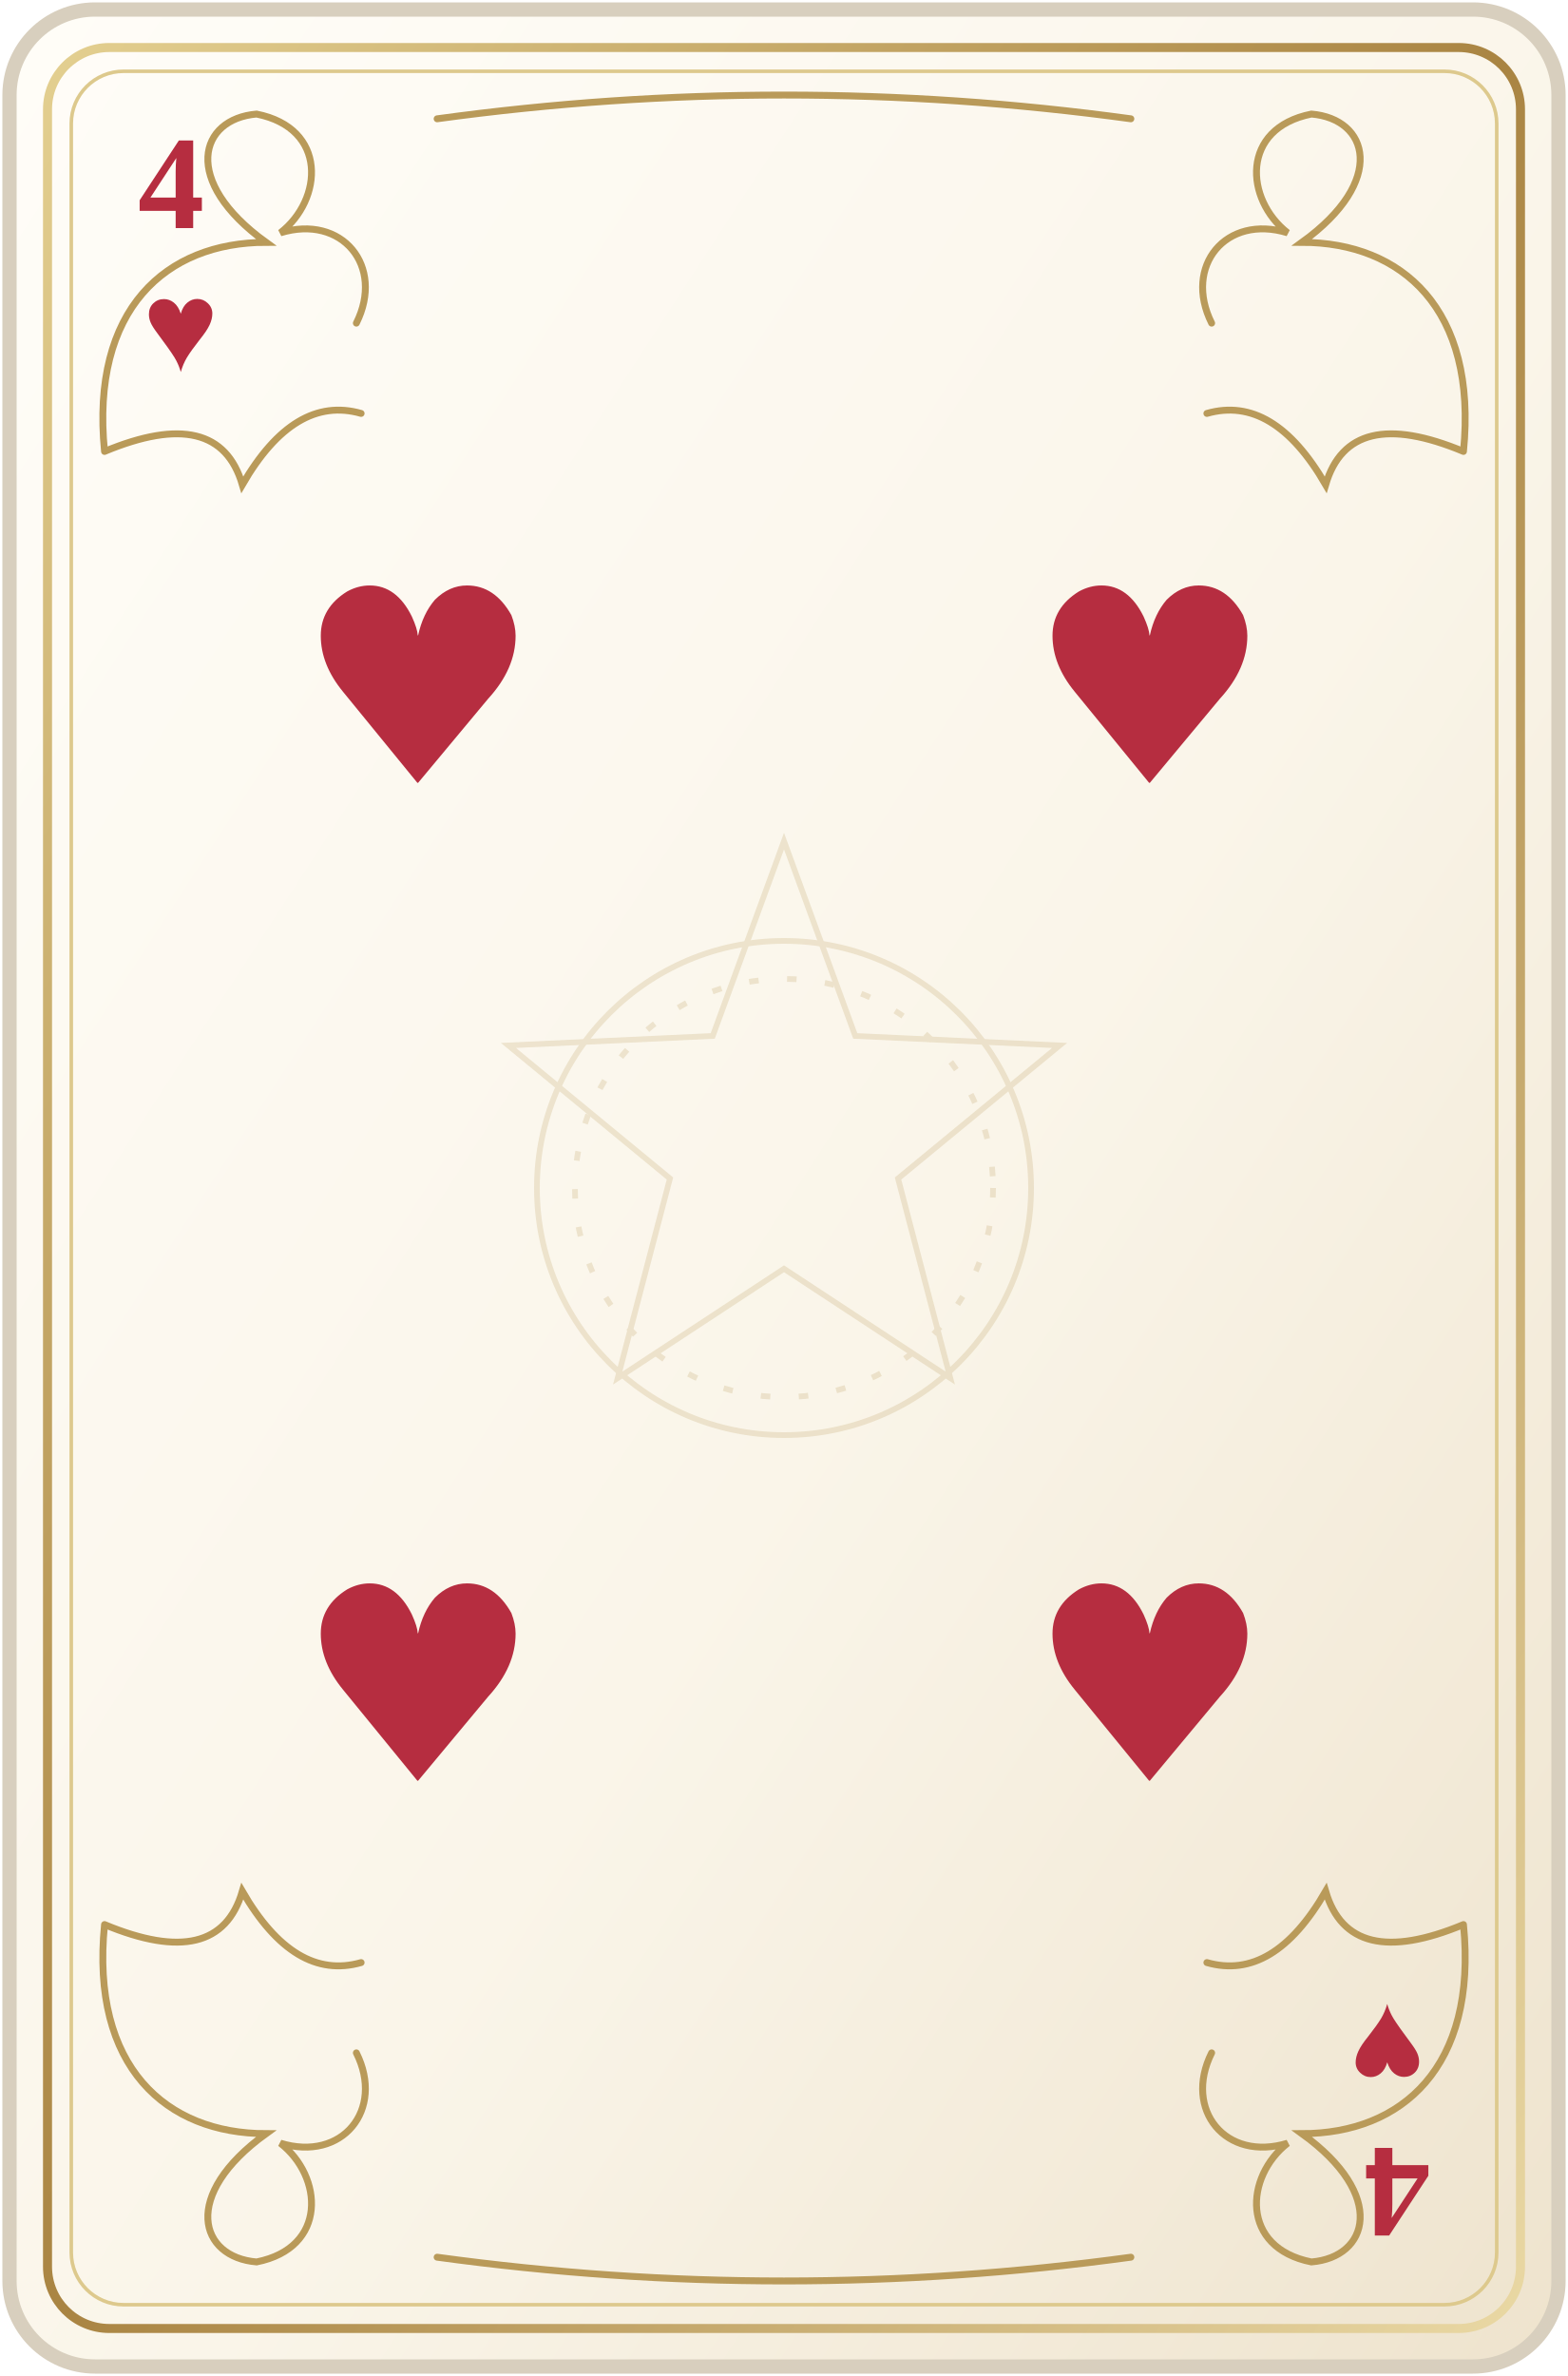
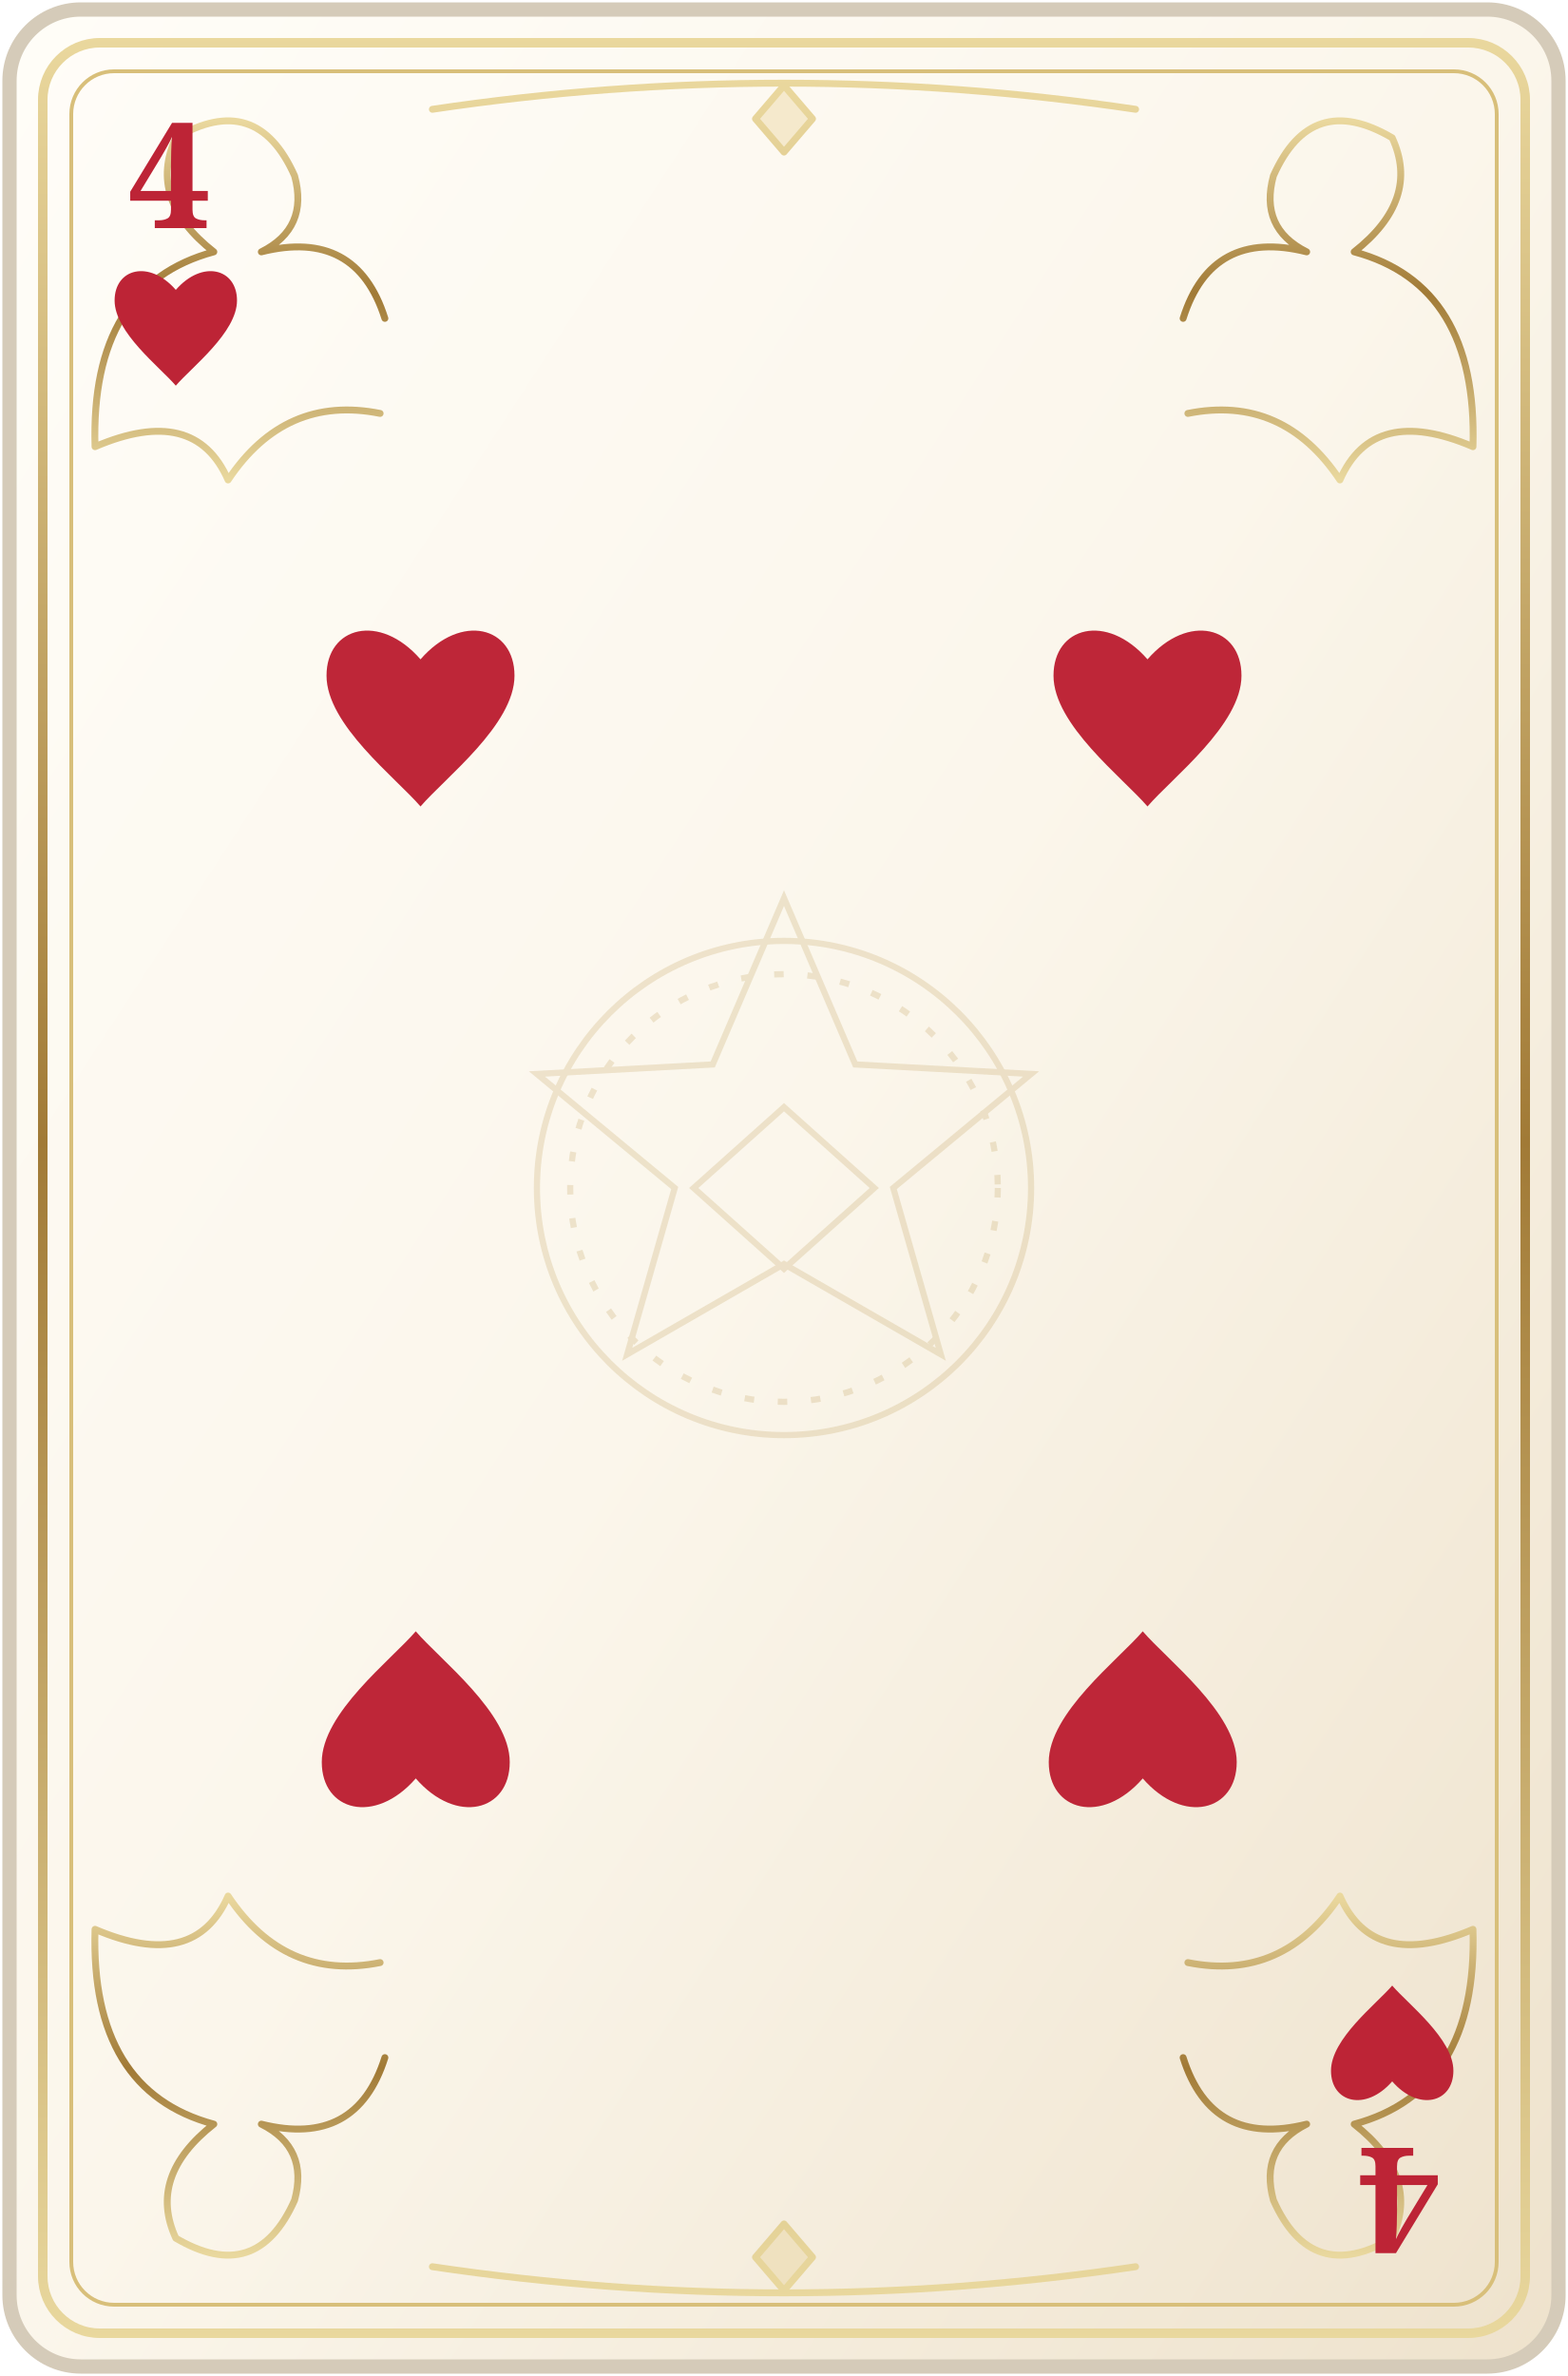
<svg xmlns="http://www.w3.org/2000/svg" width="330" height="500" viewBox="0 0 330 500">
  <defs>
    <linearGradient id="paper" x1="0" y1="0" x2="1" y2="1">
      <stop stop-color="#fffdf8" />
-       <stop offset=".56" stop-color="#faf5e9" />
-       <stop offset="1" stop-color="#eee3cd" />
+       <stop offset=".50" stop-color="#fbf6eb" />
+       <stop offset="1" stop-color="#eee2cc" />
    </linearGradient>
-     <linearGradient id="gold" x1="0" y1="0" x2="1" y2="1">
-       <stop stop-color="#e4d091" />
-       <stop offset=".5" stop-color="#a98442" />
-       <stop offset="1" stop-color="#ead9a5" />
+     <linearGradient id="goldLine" x1="0" y1="0" x2="0" y2="1">
+       <stop stop-color="#ead89e" />
+       <stop offset=".48" stop-color="#a17a36" />
+       <stop offset="1" stop-color="#e9d89e" />
    </linearGradient>
-     <linearGradient id="robeFill" x1="0" y1="0" x2="1" y2="1">
-       <stop stop-color="#d56c7a" />
-       <stop offset=".48" stop-color="#982a41" />
-       <stop offset="1" stop-color="#15222e" />
+     <linearGradient id="costume" x1="0" y1="0" x2="1" y2="1">
+       <stop stop-color="#d66c7b" />
+       <stop offset=".45" stop-color="#a6263b" />
+       <stop offset="1" stop-color="#17232b" />
    </linearGradient>
  </defs>
-   <rect x="2" y="2" width="326" height="496" rx="18" fill="url(#paper)" stroke="#d8cfbe" stroke-width="3" />
-   <rect x="10" y="10" width="310" height="480" rx="13" fill="none" stroke="url(#gold)" stroke-width="1.9" />
-   <rect x="15" y="15" width="300" height="470" rx="11" fill="none" stroke="#ddc98d" stroke-width=".75" />
-   <g fill="none" stroke="#b99a59" stroke-width="1.45" stroke-linecap="round">
-     <path d="M22 95 C19 65 35 51 56 51 C38 38 42 25 54 24 C69 27 68 42 59 49 C72 45 81 56 75 68 M22 95 Q46 85 51 102 Q62 83 76 87" />
-     <path d="M308 95 C311 65 295 51 274 51 C292 38 288 25 276 24 C261 27 262 42 271 49 C258 45 249 56 255 68 M308 95 Q284 85 279 102 Q268 83 254 87" />
-     <path d="M22 405 C19 435 35 449 56 449 C38 462 42 475 54 476 C69 473 68 458 59 451 C72 455 81 444 75 432 M22 405 Q46 415 51 398 Q62 417 76 413" />
-     <path d="M308 405 C311 435 295 449 274 449 C292 462 288 475 276 476 C261 473 262 458 271 451 C258 455 249 444 255 432 M308 405 Q284 415 279 398 Q268 417 254 413" />
-     <path d="M92 25 Q165 15 238 25 M92 475 Q165 485 238 475" />
+   <rect x="2" y="2" width="326" height="496" rx="15" fill="url(#paper)" stroke="#d5cbb9" stroke-width="3" />
+   <rect x="9" y="9" width="312" height="482" rx="12" fill="none" stroke="url(#goldLine)" stroke-width="2" />
+   <rect x="15" y="15" width="300" height="470" rx="9" fill="none" stroke="#d8bf7a" stroke-width=".8" />
+   <g fill="none" stroke="url(#goldLine)" stroke-width="1.45" stroke-linecap="round" stroke-linejoin="round">
+     <path d="M20 94 Q19 60 45 53 Q31 42 37 29 Q54 19 62 37 Q65 48 55 53 Q75 48 81 67 M20 94 Q41 85 48 101 Q60 83 80 87" />
+     <path d="M310 94 Q311 60 285 53 Q299 42 293 29 Q276 19 268 37 Q265 48 275 53 Q255 48 249 67 M310 94 Q289 85 282 101 Q270 83 250 87" />
+     <path d="M20 406 Q19 440 45 447 Q31 458 37 471 Q54 481 62 463 Q65 452 55 447 Q75 452 81 433 M20 406 Q41 415 48 399 Q60 417 80 413" />
+     <path d="M310 406 Q311 440 285 447 Q299 458 293 471 Q276 481 268 463 Q265 452 275 447 Q255 452 249 433 M310 406 Q289 415 282 399 Q270 417 250 413" />
+     <path d="M91 23 Q165 12 239 23 M91 477 Q165 488 239 477" />
+     <path d="M165 18 l6 7 -6 7 -6 -7z M165 468 l6 7 -6 7 -6 -7z" fill="#e4cc87" fill-opacity=".35" />
  </g>
-   <g font-family="Georgia,'Times New Roman',serif" font-weight="700" fill="#b62d40">
-     <text x="29" y="48" font-size="28">4</text>
-     <text x="30" y="78" font-size="27">♥</text>
-     <g transform="translate(330 500) rotate(180)">
-       <text x="29" y="48" font-size="28">4</text>
-       <text x="30" y="78" font-size="27">♥</text>
+   <g font-family="Georgia,serif" font-weight="700" fill="#bd2436">
+     <text x="27" y="48" font-size="31">4</text>
+     <g transform="translate(23 54) scale(.28)" fill="#bd2436">
+       <path d="M50 97 C38 83 4 57 4 33 C4 9 30 2 50 25 C70 2 96 9 96 33 C96 57 62 83 50 97 Z" />
    </g>
  </g>
-   <g fill="none" stroke="#b99a59" stroke-width="1.2" opacity=".22">
+   <g transform="translate(330 500) rotate(180)" font-family="Georgia,serif" font-weight="700" fill="#bd2436">
+     <text x="27" y="48" font-size="31">4</text>
+     <g transform="translate(23 55) scale(.28)" fill="#bd2436">
+       <path d="M50 97 C38 83 4 57 4 33 C4 9 30 2 50 25 C70 2 96 9 96 33 C96 57 62 83 50 97 Z" />
+     </g>
+   </g>
+   <g fill="none" stroke="#b9974c" stroke-width="1.3" opacity=".22">
    <circle cx="165" cy="250" r="52" />
-     <circle cx="165" cy="250" r="44" stroke-dasharray="2 6" />
-     <path d="M165 177 L180 218 L223 220 L189 248 L200 290 L165 267 L130 290 L141 248 L107 220 L150 218 Z" />
+     <circle cx="165" cy="250" r="45" stroke-dasharray="2 5" />
+     <path d="M165 189 L180 224 L217 226 L188 250 L198 285 L165 266 L132 285 L142 250 L113 226 L150 224 Z" />
+     <path d="M146 250 l19 -17 19 17 -19 17z" />
  </g>
-   <text x="88" y="145" text-anchor="middle" dominant-baseline="central" font-family="Georgia,serif" font-size="57" fill="#b62d40">♥</text>
-   <text x="242" y="145" text-anchor="middle" dominant-baseline="central" font-family="Georgia,serif" font-size="57" fill="#b62d40">♥</text>
-   <text x="88" y="355" text-anchor="middle" dominant-baseline="central" font-family="Georgia,serif" font-size="57" fill="#b62d40">♥</text>
-   <text x="242" y="355" text-anchor="middle" dominant-baseline="central" font-family="Georgia,serif" font-size="57" fill="#b62d40">♥</text>
+   <g transform="translate(67 128) rotate(0 21 23) scale(0.43)" opacity="0.99" fill="#bd2436">
+     <path d="M50 97 C38 83 4 57 4 33 C4 9 30 2 50 25 C70 2 96 9 96 33 C96 57 62 83 50 97 Z" />
+   </g>
+   <g transform="translate(220 128) rotate(0 21 23) scale(0.43)" opacity="0.99" fill="#bd2436">
+     <path d="M50 97 C38 83 4 57 4 33 C4 9 30 2 50 25 C70 2 96 9 96 33 C96 57 62 83 50 97 Z" />
+   </g>
+   <g transform="translate(67 339) rotate(180 21 23) scale(0.43)" opacity="0.99" fill="#bd2436">
+     <path d="M50 97 C38 83 4 57 4 33 C4 9 30 2 50 25 C70 2 96 9 96 33 C96 57 62 83 50 97 Z" />
+   </g>
+   <g transform="translate(220 339) rotate(180 21 23) scale(0.43)" opacity="0.99" fill="#bd2436">
+     <path d="M50 97 C38 83 4 57 4 33 C4 9 30 2 50 25 C70 2 96 9 96 33 C96 57 62 83 50 97 Z" />
+   </g>
</svg>
